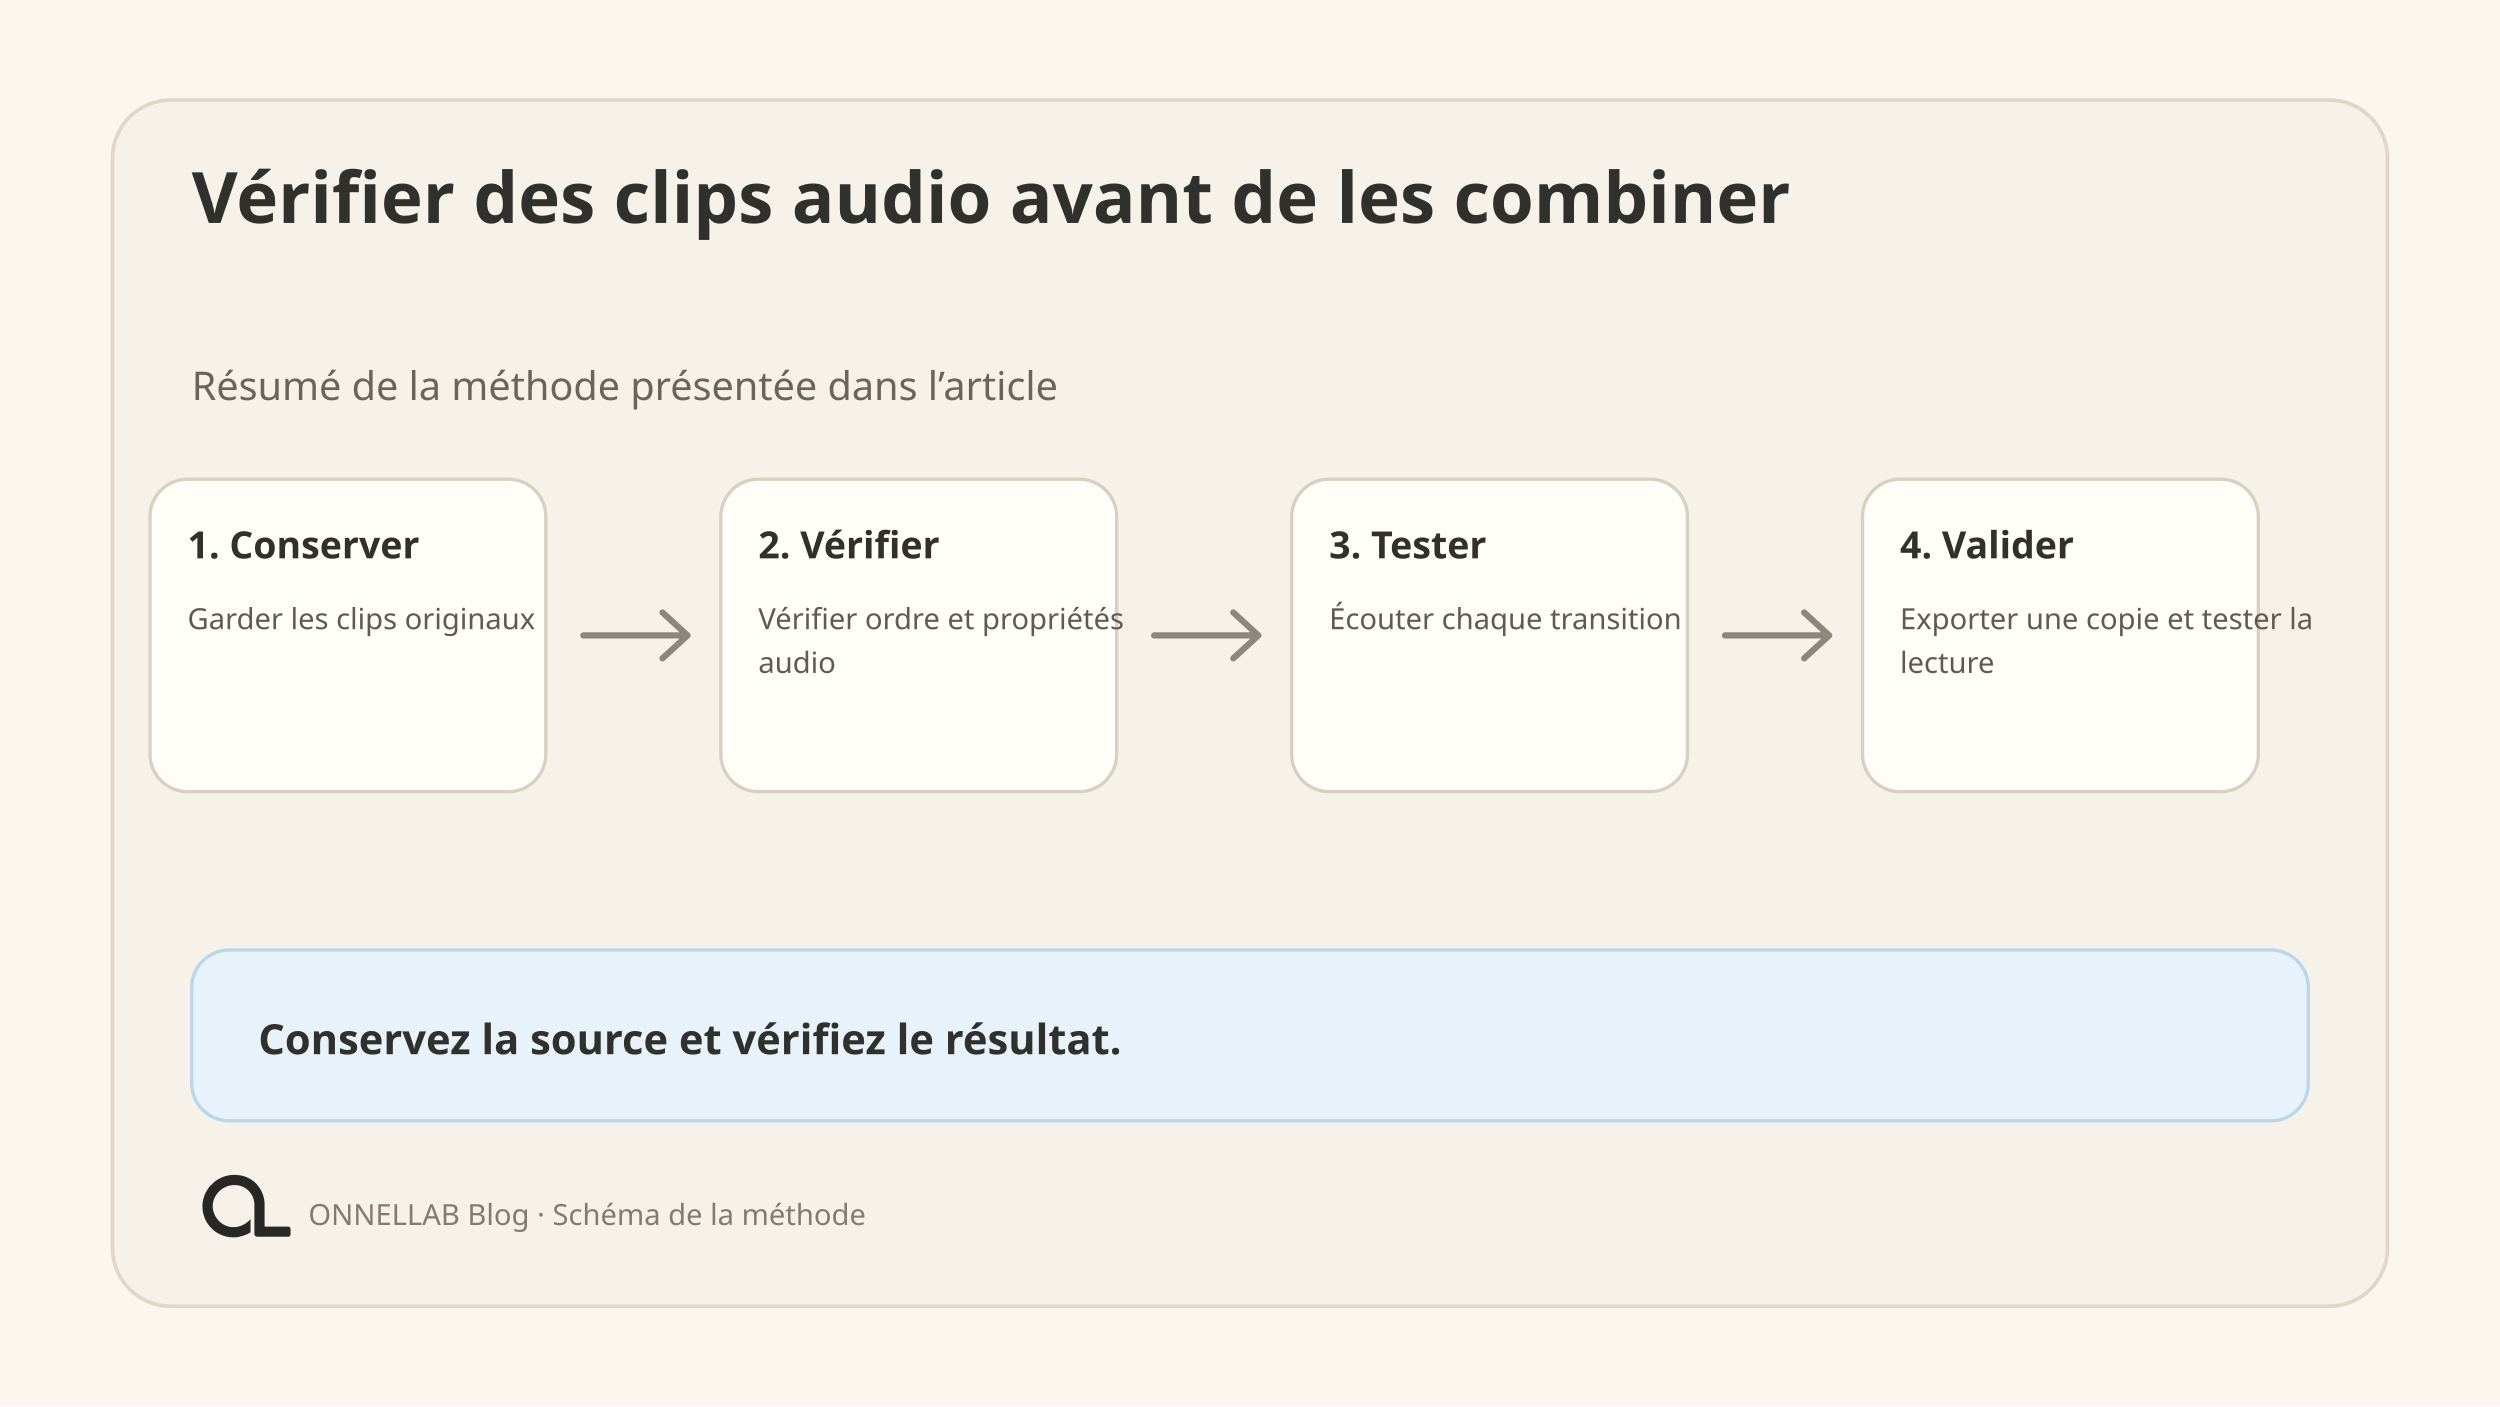
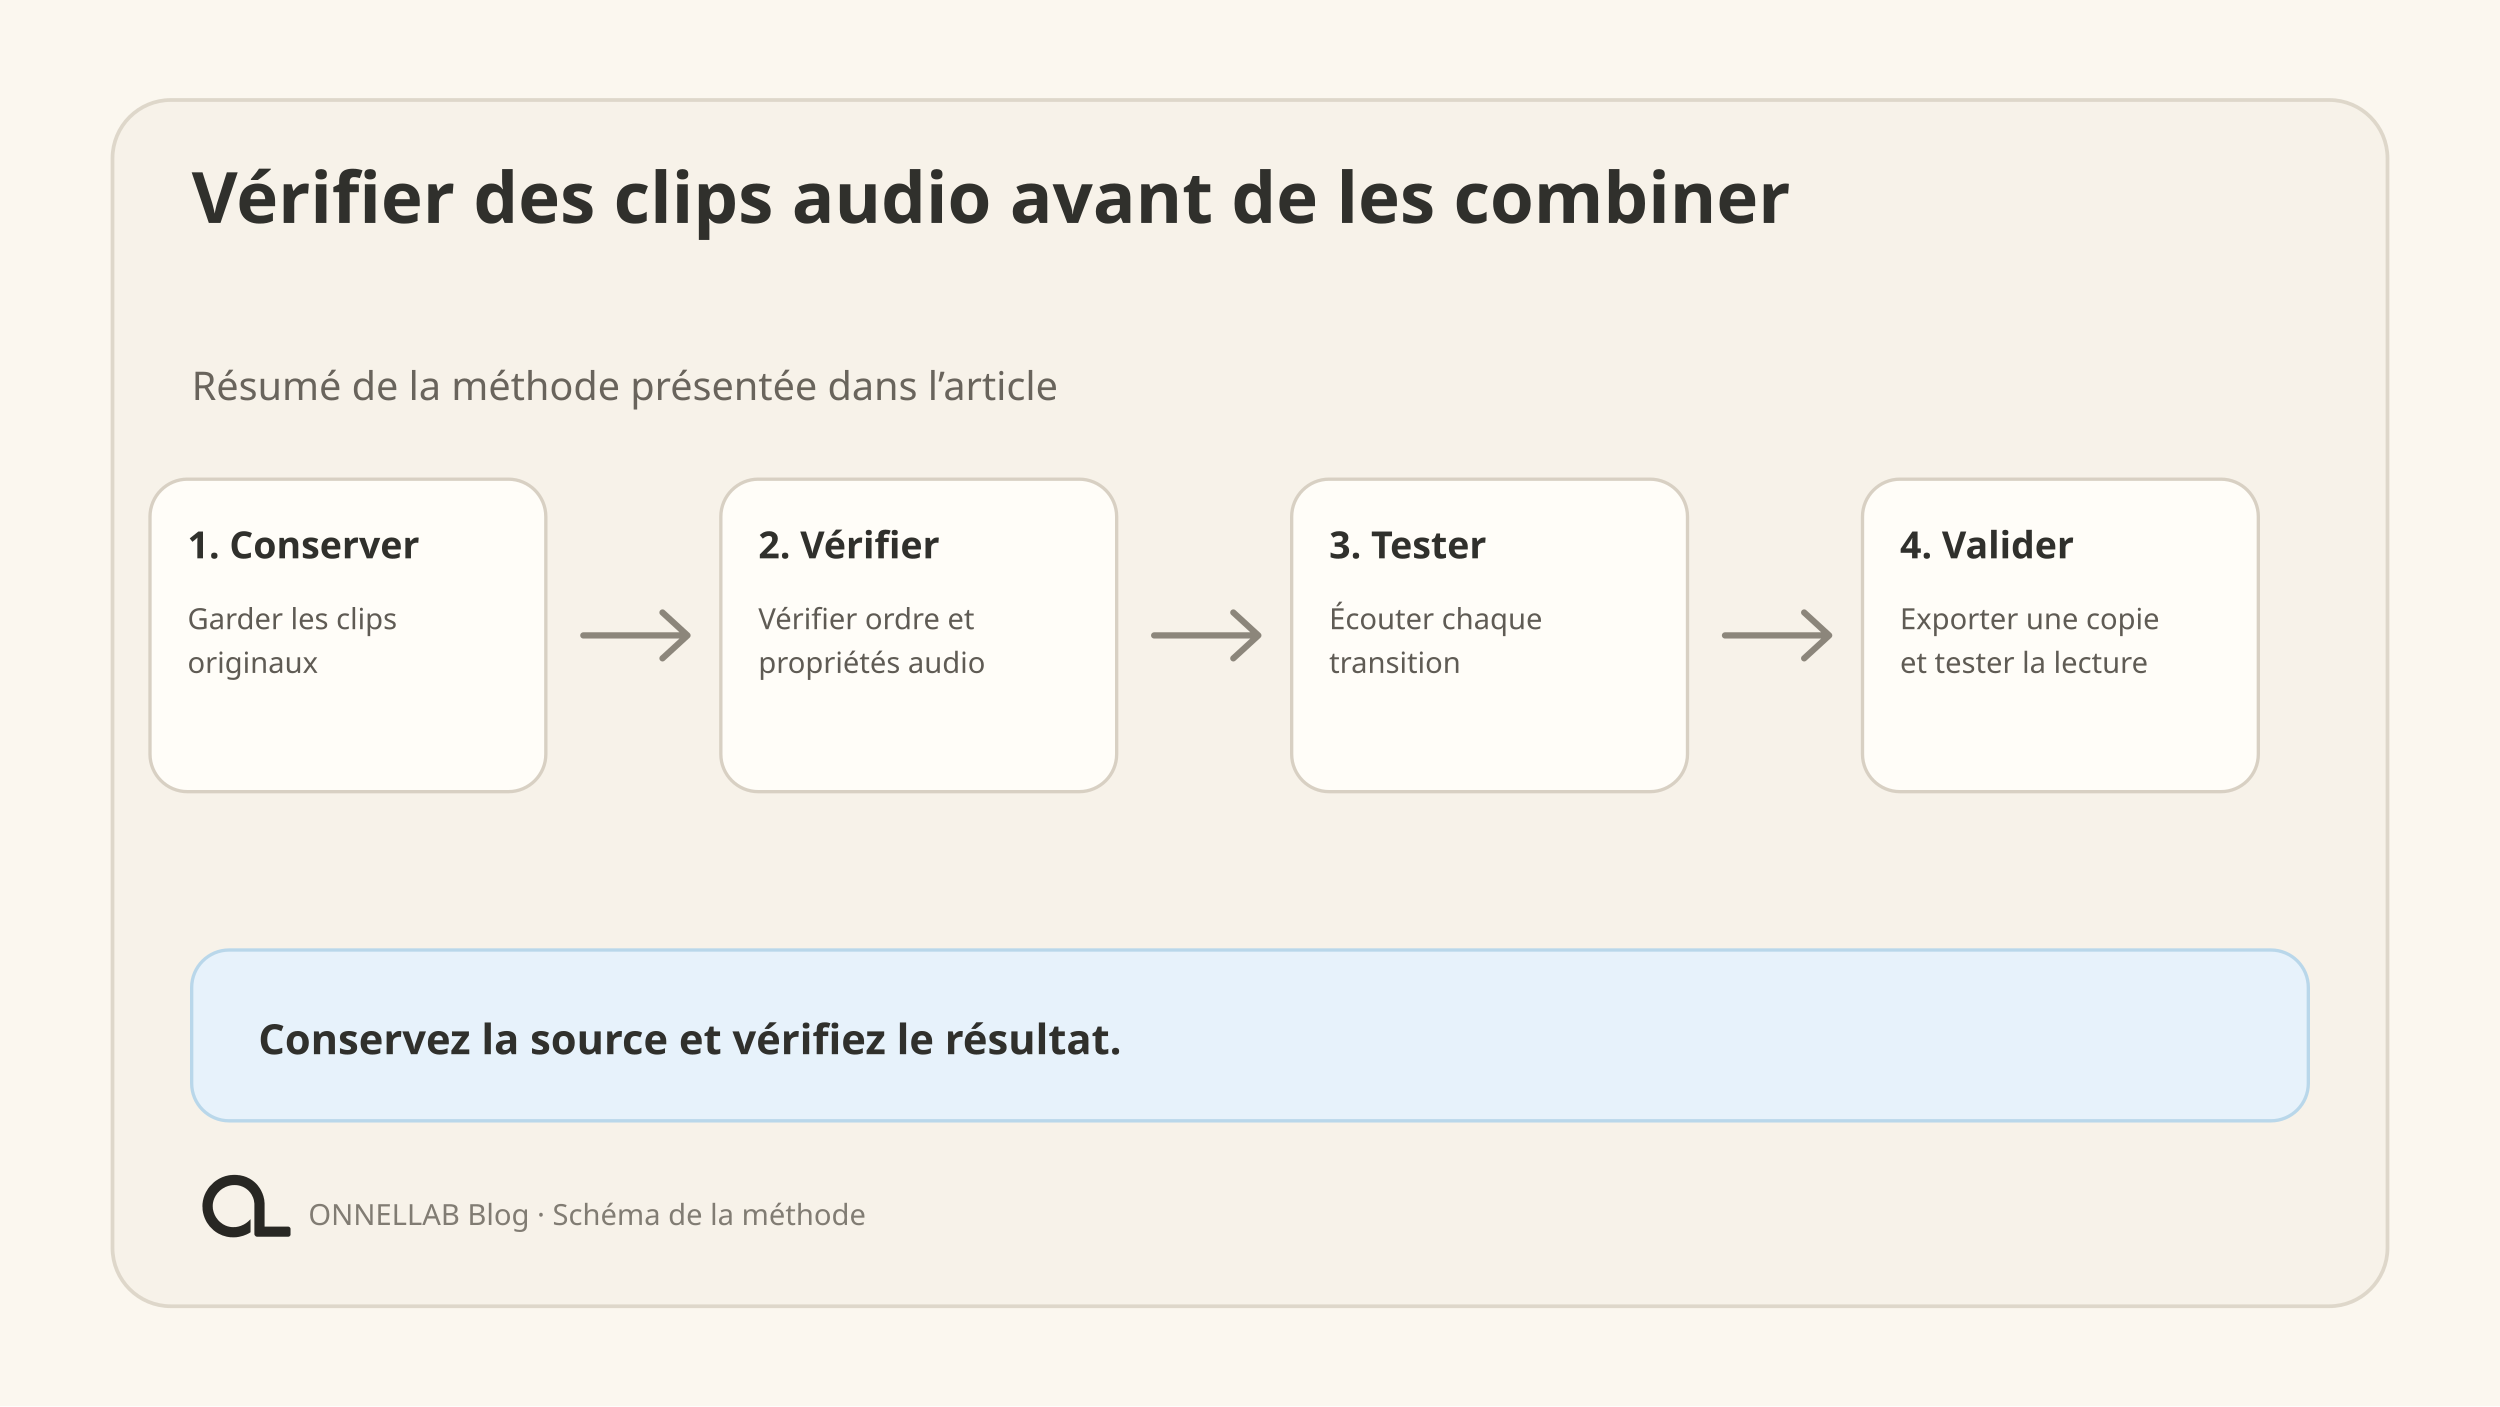
<svg xmlns="http://www.w3.org/2000/svg" xml:lang="fr" width="1200" height="675" viewBox="0 0 1200 675" role="img" aria-labelledby="title desc" font-family="Noto Sans, Noto Sans, DejaVu Sans, sans-serif">
  <rect width="1200" height="675" fill="#fbf7ef" />
  <rect x="54" y="48" width="1092" height="579" rx="28" fill="#f7f2e9" stroke="#ded7ca" stroke-width="1.8" />
  <text fill="#30302c" font-size="34" font-weight="680">
    <tspan x="92" y="107">Vérifier des clips audio avant de les combiner</tspan>
  </text>
  <text fill="#69645c" font-size="19" font-weight="400">
    <tspan x="92" y="192">Résumé de la méthode présentée dans l’article</tspan>
  </text>
  <g transform="translate(72 230)">
    <rect width="190" height="150" rx="18" fill="#fffdf8" stroke="#d8d0c3" stroke-width="1.6" />
    <text fill="#30302c" font-size="18" font-weight="650">
      <tspan x="18" y="38">1. Conserver</tspan>
    </text>
    <text fill="#5f5b54" font-size="14" font-weight="400">
-       <tspan x="18" y="72">Garder les clips originaux</tspan>
+       <tspan x="18" y="72">Garder les clips </tspan>
+       <tspan x="18" y="93">originaux</tspan>
    </text>
  </g>
  <g transform="translate(346 230)">
    <rect width="190" height="150" rx="18" fill="#fffdf8" stroke="#d8d0c3" stroke-width="1.6" />
    <text fill="#30302c" font-size="18" font-weight="650">
      <tspan x="18" y="38">2. Vérifier</tspan>
    </text>
    <text fill="#5f5b54" font-size="14" font-weight="400">
-       <tspan x="18" y="72">Vérifier ordre et propriétés</tspan>
-       <tspan x="18" y="93">audio</tspan>
+       <tspan x="18" y="72">Vérifier ordre et </tspan>
+       <tspan x="18" y="93">propriétés audio</tspan>
    </text>
  </g>
  <g transform="translate(620 230)">
    <rect width="190" height="150" rx="18" fill="#fffdf8" stroke="#d8d0c3" stroke-width="1.6" />
    <text fill="#30302c" font-size="18" font-weight="650">
      <tspan x="18" y="38">3. Tester</tspan>
    </text>
    <text fill="#5f5b54" font-size="14" font-weight="400">
-       <tspan x="18" y="72">Écouter chaque transition</tspan>
+       <tspan x="18" y="72">Écouter chaque </tspan>
+       <tspan x="18" y="93">transition</tspan>
    </text>
  </g>
  <g transform="translate(894 230)">
    <rect width="190" height="150" rx="18" fill="#fffdf8" stroke="#d8d0c3" stroke-width="1.6" />
    <text fill="#30302c" font-size="18" font-weight="650">
      <tspan x="18" y="38">4. Valider</tspan>
    </text>
    <text fill="#5f5b54" font-size="14" font-weight="400">
-       <tspan x="18" y="72">Exporter une copie et tester la</tspan>
-       <tspan x="18" y="93">lecture</tspan>
+       <tspan x="18" y="72">Exporter une copie </tspan>
+       <tspan x="18" y="93">et tester la lecture</tspan>
    </text>
  </g>
  <path d="M280 305H328m-10-11 12 11-12 11" fill="none" stroke="#8c867b" stroke-width="3" stroke-linecap="round" stroke-linejoin="round" />
  <path d="M554 305H602m-10-11 12 11-12 11" fill="none" stroke="#8c867b" stroke-width="3" stroke-linecap="round" stroke-linejoin="round" />
  <path d="M828 305H876m-10-11 12 11-12 11" fill="none" stroke="#8c867b" stroke-width="3" stroke-linecap="round" stroke-linejoin="round" />
  <rect x="92" y="456" width="1016" height="82" rx="18" fill="#e7f2fb" stroke="#b9d7ea" stroke-width="1.6" />
  <text fill="#30302c" font-size="20" font-weight="650">
    <tspan x="124" y="506">Conservez la source et vérifiez le résultat.</tspan>
  </text>
  <svg x="85" y="548" width="64" height="64" viewBox="0 0 1254 1254">
    <path fill="#282723" d="M 271 475 L 259 501 L 250 527 L 243 556 L 239 584 L 238 611 L 239 612 L 240 642 L 244 667 L 251 694 L 260 719 L 272 745 L 281 761 L 306 796 L 343 833 L 364 849 L 388 864 L 427 882 L 468 894 L 500 899 L 541 900 L 542 899 L 556 899 L 583 895 L 622 885 L 653 873 L 677 861 L 691 852 L 691 729 L 668 751 L 649 766 L 628 779 L 599 792 L 575 799 L 552 803 L 520 804 L 519 803 L 509 803 L 496 801 L 475 796 L 456 789 L 431 776 L 403 755 L 386 738 L 366 711 L 354 689 L 344 663 L 338 639 L 336 625 L 336 612 L 335 611 L 336 587 L 339 569 L 343 553 L 351 531 L 363 508 L 380 484 L 400 463 L 413 452 L 430 440 L 456 426 L 480 417 L 505 411 L 519 409 L 531 409 L 532 408 L 549 408 L 550 409 L 561 409 L 575 411 L 596 416 L 620 425 L 648 441 L 669 458 L 688 479 L 701 498 L 715 527 L 722 549 L 727 582 L 727 872 L 730 880 L 738 889 L 746 893 L 751 894 L 1048 894 L 1058 890 L 1065 882 L 1067 877 L 1067 817 L 1062 807 L 1054 801 L 1047 799 L 824 799 L 823 798 L 823 574 L 822 573 L 820 547 L 812 513 L 803 487 L 790 459 L 779 440 L 759 412 L 744 395 L 727 379 L 708 364 L 683 348 L 652 333 L 626 324 L 591 316 L 568 314 L 567 313 L 552 313 L 551 312 L 550 313 L 549 312 L 514 313 L 513 314 L 504 314 L 484 317 L 454 324 L 423 335 L 394 349 L 364 368 L 346 382 L 307 421 L 293 439 Z" />
  </svg>
  <text fill="#817c73" font-size="14" font-weight="400">
    <tspan x="148" y="588">ONNELLAB Blog · Schéma de la méthode</tspan>
  </text>
</svg>
